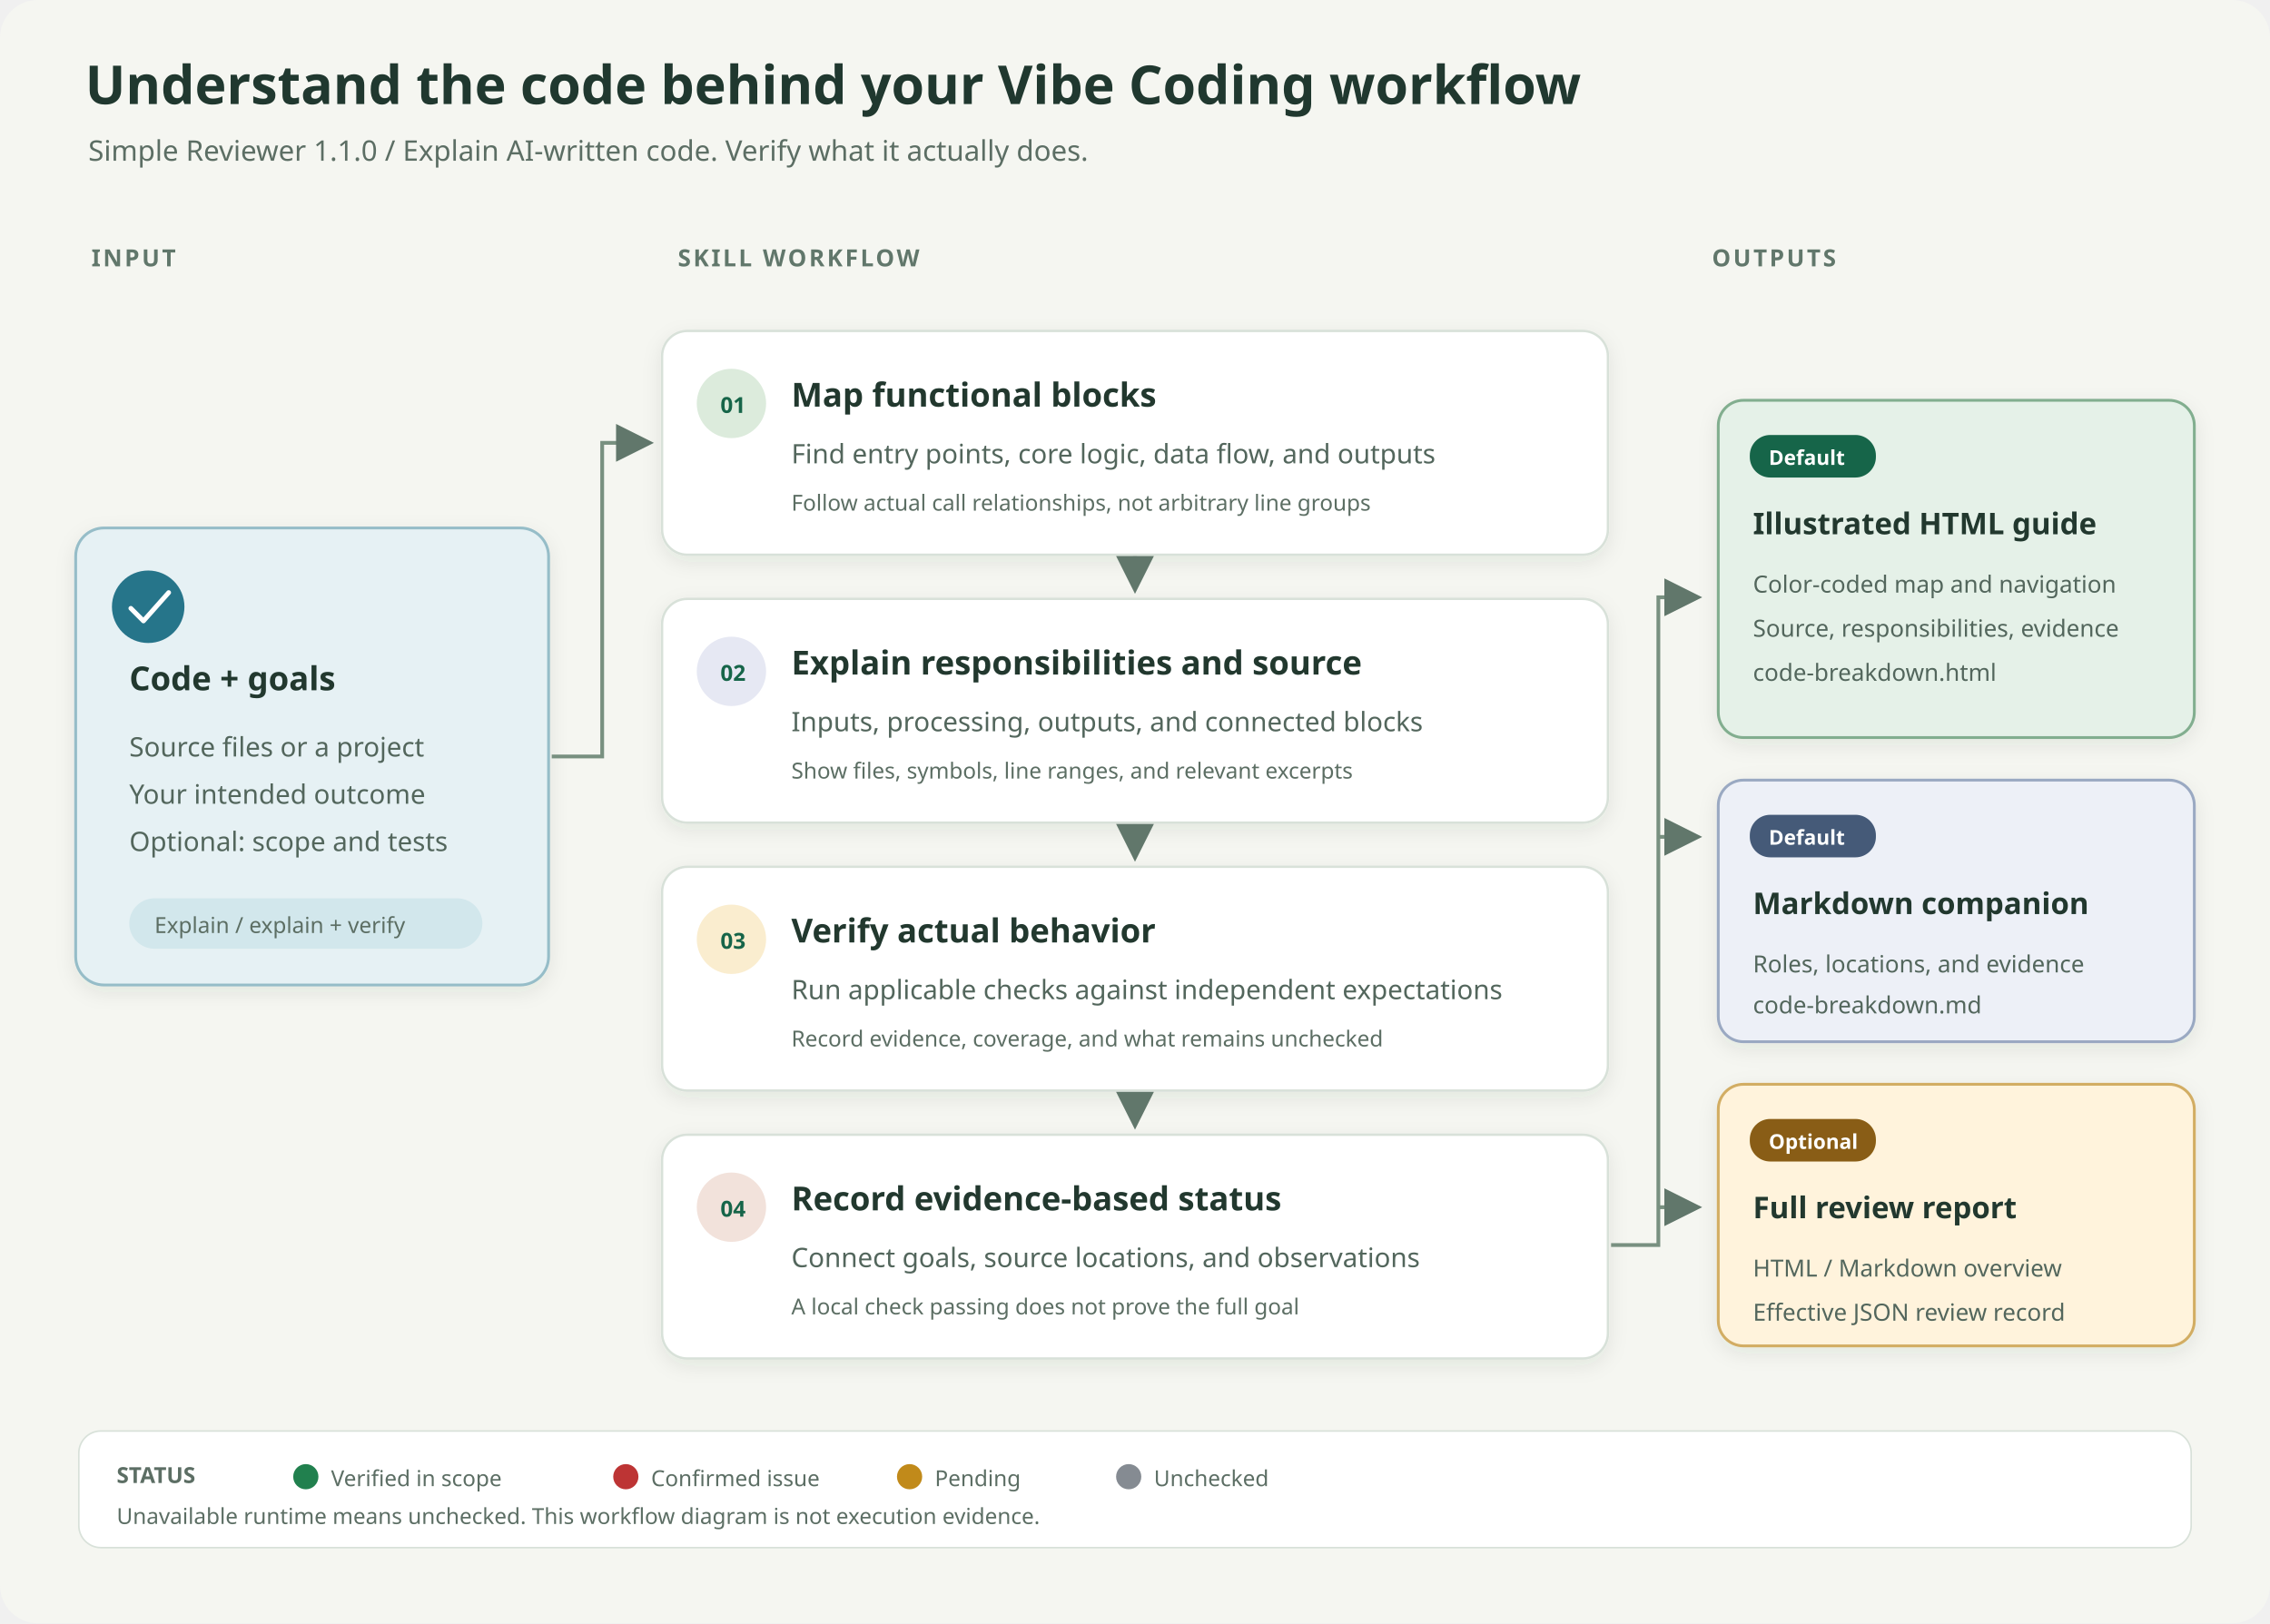
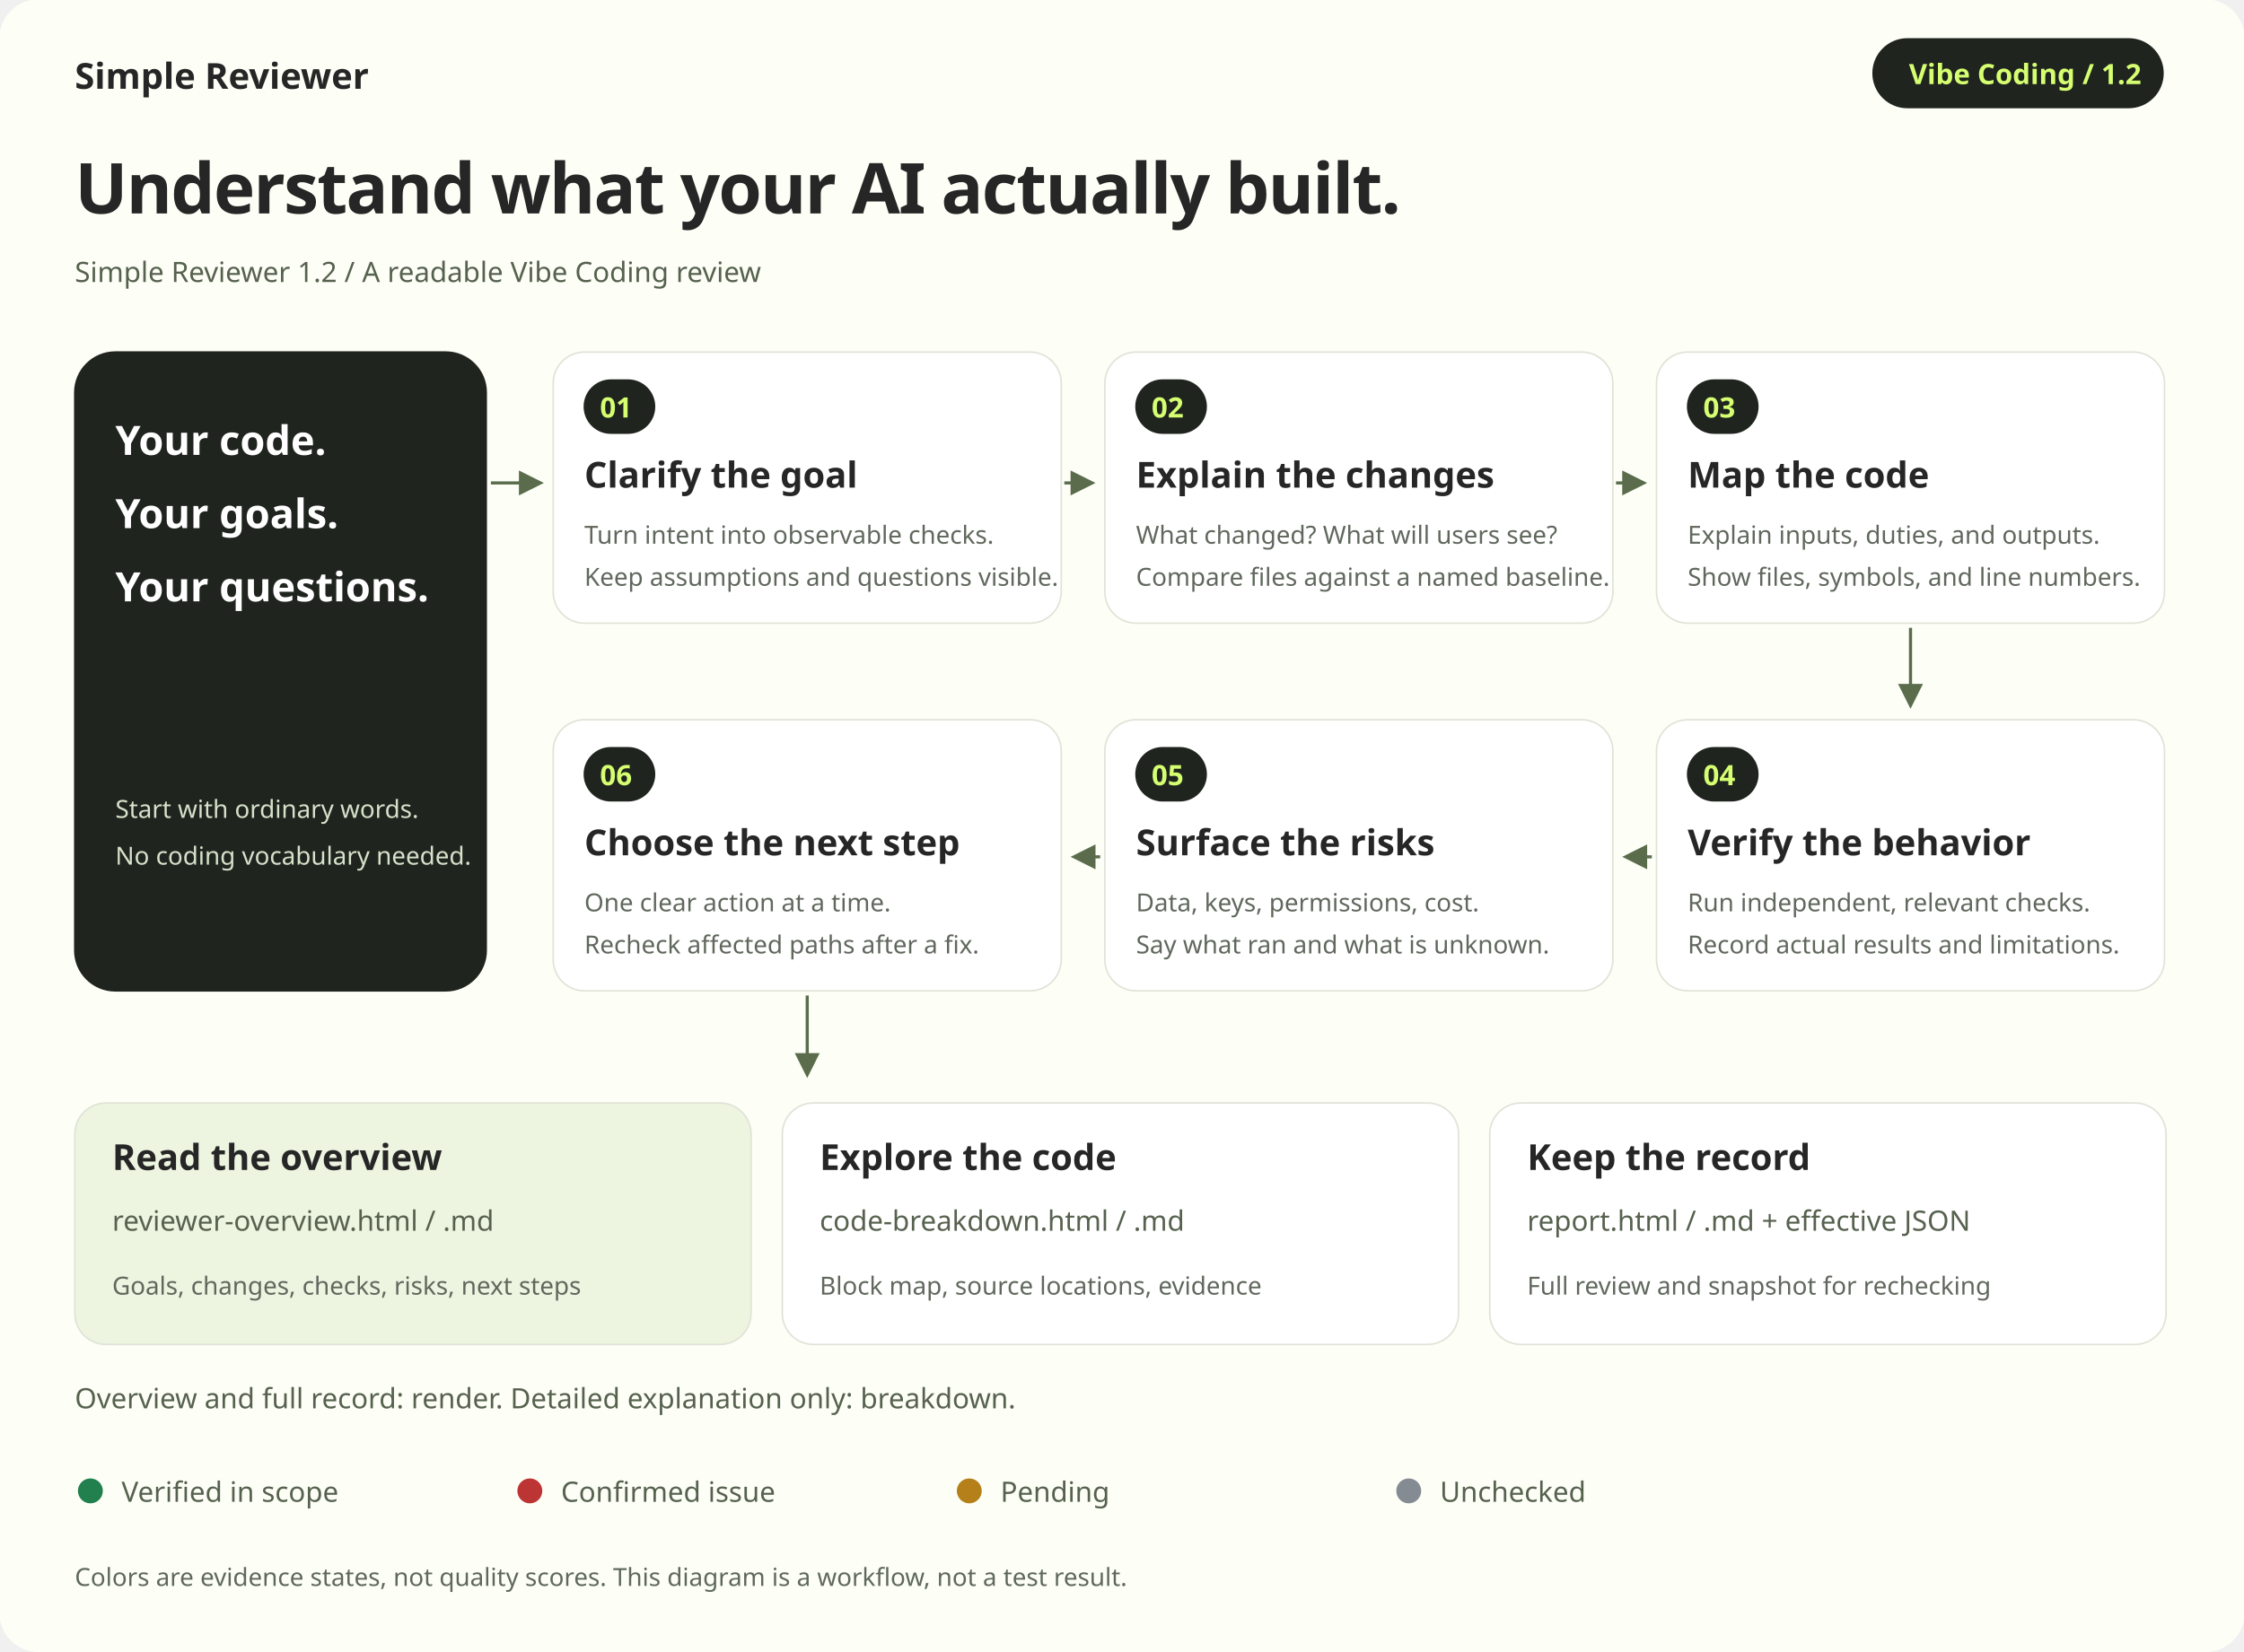
- <svg xmlns="http://www.w3.org/2000/svg" viewBox="0 0 1440 1030" role="img" aria-labelledby="title desc">
+ <svg xmlns="http://www.w3.org/2000/svg" width="1440" height="1060" viewBox="0 0 1440 1060" role="img" aria-labelledby="title desc">
  <defs>
-     <marker id="arrow" markerWidth="10" markerHeight="10" refX="8" refY="5" orient="auto">
-       <path d="M0 0L10 5L0 10Z" fill="#61776b" />
+     <marker id="arrow" markerWidth="8" markerHeight="8" refX="6" refY="4" orient="auto">
+       <path d="M0 0L8 4L0 8Z" fill="#5b6c4c" />
    </marker>
-     <filter id="shadow" x="-10%" y="-10%" width="120%" height="130%">
-       <feDropShadow dx="0" dy="4" stdDeviation="6" flood-color="#193b30" flood-opacity=".08" />
-     </filter>
-     <style>
-       text{font-family:"Segoe UI","Microsoft YaHei",sans-serif;fill:#20382f}
-       .title{font-size:34px;font-weight:700}
-       .subtitle{font-size:18px;fill:#5c6e64}
-       .column{font-size:15px;font-weight:700;letter-spacing:1.5px;fill:#61776b}
-       .card-title{font-size:21px;font-weight:700}
-       .body{font-size:17px;fill:#52665c}
-       .small{font-size:14px;fill:#5c6e64}
-       .step{font-size:13px;font-weight:700;fill:#fff}
-       .output-title{font-size:19px;font-weight:700}
-       .output-body{font-size:15px;fill:#52665c}
-       .number{font-size:14px;font-weight:700;fill:#176549}
-       .card{fill:#fff;stroke:#d8e1d9;stroke-width:1.5}
-       .flow{fill:none;stroke:#789080;stroke-width:2.4;marker-end:url(#arrow)}
-     </style>
  </defs>
-   <rect x="0" y="0" width="1440" height="1030" rx="24" fill="#f5f6f1" />
-   <text x="54" y="66" class="title">Understand the code behind your Vibe Coding workflow</text>
-   <text x="56" y="102" class="subtitle">Simple Reviewer 1.1.0 / Explain AI-written code. Verify what it actually does.</text>
-   <text x="58" y="169" class="column">INPUT</text>
-   <text x="430" y="169" class="column">SKILL WORKFLOW</text>
-   <text x="1086" y="169" class="column">OUTPUTS</text>
-   <g filter="url(#shadow)">
-     <rect x="48" y="335" width="300" height="290" rx="18" fill="#e6f1f4" stroke="#96bdc8" stroke-width="1.8" />
-     <circle cx="94" cy="385" r="23" fill="#28748a" />
-     <path d="M83 386l8 8 16-18" fill="none" stroke="#fff" stroke-width="3" stroke-linecap="round" stroke-linejoin="round" />
-     <text x="82" y="438" class="card-title">Code + goals</text>
-     <text x="82" y="480" class="body">Source files or a project</text>
-     <text x="82" y="510" class="body">Your intended outcome</text>
-     <text x="82" y="540" class="body">Optional: scope and tests</text>
-     <rect x="82" y="570" width="224" height="32" rx="16" fill="#d2e7ec" />
-     <text x="98" y="592" class="small">Explain / explain + verify</text>
-   </g>
-   <path d="M350 480H382V281H410" class="flow" />
-   <g filter="url(#shadow)">
-     <rect x="420" y="210" width="600" height="142" rx="16" class="card" />
-     <circle cx="464" cy="256" r="22" fill="#dcebdc" />
-     <text x="457" y="262" class="number">01</text>
-     <text x="502" y="258" class="card-title">Map functional blocks</text>
-     <text x="502" y="294" class="body">Find entry points, core logic, data flow, and outputs</text>
-     <text x="502" y="324" class="small">Follow actual call relationships, not arbitrary line groups</text>
-     <rect x="420" y="380" width="600" height="142" rx="16" class="card" />
-     <circle cx="464" cy="426" r="22" fill="#e6e8f3" />
-     <text x="457" y="432" class="number">02</text>
-     <text x="502" y="428" class="card-title">Explain responsibilities and source</text>
-     <text x="502" y="464" class="body">Inputs, processing, outputs, and connected blocks</text>
-     <text x="502" y="494" class="small">Show files, symbols, line ranges, and relevant excerpts</text>
-     <rect x="420" y="550" width="600" height="142" rx="16" class="card" />
-     <circle cx="464" cy="596" r="22" fill="#faedcf" />
-     <text x="457" y="602" class="number">03</text>
-     <text x="502" y="598" class="card-title">Verify actual behavior</text>
-     <text x="502" y="634" class="body">Run applicable checks against independent expectations</text>
-     <text x="502" y="664" class="small">Record evidence, coverage, and what remains unchecked</text>
-     <rect x="420" y="720" width="600" height="142" rx="16" class="card" />
-     <circle cx="464" cy="766" r="22" fill="#f2e2db" />
-     <text x="457" y="772" class="number">04</text>
-     <text x="502" y="768" class="card-title">Record evidence-based status</text>
-     <text x="502" y="804" class="body">Connect goals, source locations, and observations</text>
-     <text x="502" y="834" class="small">A local check passing does not prove the full goal</text>
-   </g>
-   <path d="M720 353V372" class="flow" />
-   <path d="M720 523V542" class="flow" />
-   <path d="M720 693V712" class="flow" />
-   <path d="M1022 790H1052V379H1075" class="flow" />
-   <path d="M1052 531H1075" class="flow" />
-   <path d="M1052 766H1075" class="flow" stroke-dasharray="5 5" />
-   <g filter="url(#shadow)">
-     <rect x="1090" y="254" width="302" height="214" rx="16" fill="#e5f1e8" stroke="#82ae8f" stroke-width="1.8" />
-     <rect x="1110" y="276" width="80" height="27" rx="13" fill="#176549" />
-     <text x="1122" y="295" class="step">Default</text>
-     <text x="1112" y="339" class="output-title">Illustrated HTML guide</text>
-     <text x="1112" y="376" class="output-body">Color-coded map and navigation</text>
-     <text x="1112" y="404" class="output-body">Source, responsibilities, evidence</text>
-     <text x="1112" y="432" class="output-body">code-breakdown.html</text>
-     <rect x="1090" y="495" width="302" height="166" rx="16" fill="#edf0f7" stroke="#9aa9c2" stroke-width="1.8" />
-     <rect x="1110" y="517" width="80" height="27" rx="13" fill="#445a78" />
-     <text x="1122" y="536" class="step">Default</text>
-     <text x="1112" y="580" class="output-title">Markdown companion</text>
-     <text x="1112" y="617" class="output-body">Roles, locations, and evidence</text>
-     <text x="1112" y="643" class="output-body">code-breakdown.md</text>
-     <rect x="1090" y="688" width="302" height="166" rx="16" fill="#fff3dc" stroke="#d2ad64" stroke-width="1.8" />
-     <rect x="1110" y="710" width="80" height="27" rx="13" fill="#895d12" />
-     <text x="1122" y="729" class="step">Optional</text>
-     <text x="1112" y="773" class="output-title">Full review report</text>
-     <text x="1112" y="810" class="output-body">HTML / Markdown overview</text>
-     <text x="1112" y="838" class="output-body">Effective JSON review record</text>
-   </g>
-   <rect x="50" y="908" width="1340" height="74" rx="14" fill="#fff" stroke="#d8e1d9" />
-   <text x="74" y="941" class="small" style="font-weight:700">STATUS</text>
-   <circle cx="194" cy="937" r="8" fill="#21804e" />
-   <text x="210" y="943" class="small">Verified in scope</text>
-   <circle cx="397" cy="937" r="8" fill="#bd3434" />
-   <text x="413" y="943" class="small">Confirmed issue</text>
-   <circle cx="577" cy="937" r="8" fill="#c18a1a" />
-   <text x="593" y="943" class="small">Pending</text>
-   <circle cx="716" cy="937" r="8" fill="#858b92" />
-   <text x="732" y="943" class="small">Unchecked</text>
-   <text x="74" y="967" class="small">Unavailable runtime means unchecked. This workflow diagram is not execution evidence.</text>
+   <style>text{font-family:"Segoe UI","Microsoft YaHei",sans-serif;fill:#262626}.hero{font-size:45px;font-weight:800;letter-spacing:-1px}.title{font-size:23px;font-weight:750}.body{font-size:18px;fill:#56614e}.small{font-size:16px;fill:#60685d}.white{font-size:26px;font-weight:750;fill:#fff}.num{font-size:18px;font-weight:800;fill:#d5ff70}.flow{fill:none;stroke:#5b6c4c;stroke-width:2;marker-end:url(#arrow)}</style>
+   <rect x="0" y="0" width="1440" height="1060" rx="25" fill="#fdfff7" stroke="#fdfff7" />
+   <text x="48" y="57" class="title">Simple Reviewer</text>
+   <rect x="1202" y="25" width="186" height="44" rx="22" fill="#20241f" stroke="#20241f" />
+   <text x="1225" y="54" class="num">Vibe Coding / 1.2</text>
+   <text x="48" y="137" class="hero">Understand what your AI actually built.</text>
+   <text x="48" y="181" class="body">Simple Reviewer 1.2 / A readable Vibe Coding review</text>
+   <rect x="48" y="226" width="264" height="410" rx="26" fill="#20241f" stroke="#20241f" />
+   <text x="74" y="292" class="white">Your code.</text>
+   <text x="74" y="339" class="white">Your goals.</text>
+   <text x="74" y="386" class="white">Your questions.</text>
+   <text x="74" y="525" class="small" style="fill:#d6e2ca">Start with ordinary words.</text>
+   <text x="74" y="555" class="small" style="fill:#d6e2ca">No coding vocabulary needed.</text>
+   <rect x="355" y="226" width="326" height="174" rx="20" fill="#fff" stroke="#dfe3d7" />
+   <rect x="375" y="244" width="45" height="34" rx="17" fill="#20241f" stroke="#20241f" />
+   <text x="385" y="268" class="num">01</text>
+   <text x="375" y="313" class="title">Clarify the goal</text>
+   <text x="375" y="349" class="small">Turn intent into observable checks.</text>
+   <text x="375" y="376" class="small">Keep assumptions and questions visible.</text>
+   <rect x="709" y="226" width="326" height="174" rx="20" fill="#fff" stroke="#dfe3d7" />
+   <rect x="729" y="244" width="45" height="34" rx="17" fill="#20241f" stroke="#20241f" />
+   <text x="739" y="268" class="num">02</text>
+   <text x="729" y="313" class="title">Explain the changes</text>
+   <text x="729" y="349" class="small">What changed? What will users see?</text>
+   <text x="729" y="376" class="small">Compare files against a named baseline.</text>
+   <rect x="1063" y="226" width="326" height="174" rx="20" fill="#fff" stroke="#dfe3d7" />
+   <rect x="1083" y="244" width="45" height="34" rx="17" fill="#20241f" stroke="#20241f" />
+   <text x="1093" y="268" class="num">03</text>
+   <text x="1083" y="313" class="title">Map the code</text>
+   <text x="1083" y="349" class="small">Explain inputs, duties, and outputs.</text>
+   <text x="1083" y="376" class="small">Show files, symbols, and line numbers.</text>
+   <rect x="1063" y="462" width="326" height="174" rx="20" fill="#fff" stroke="#dfe3d7" />
+   <rect x="1083" y="480" width="45" height="34" rx="17" fill="#20241f" stroke="#20241f" />
+   <text x="1093" y="504" class="num">04</text>
+   <text x="1083" y="549" class="title">Verify the behavior</text>
+   <text x="1083" y="585" class="small">Run independent, relevant checks.</text>
+   <text x="1083" y="612" class="small">Record actual results and limitations.</text>
+   <rect x="709" y="462" width="326" height="174" rx="20" fill="#fff" stroke="#dfe3d7" />
+   <rect x="729" y="480" width="45" height="34" rx="17" fill="#20241f" stroke="#20241f" />
+   <text x="739" y="504" class="num">05</text>
+   <text x="729" y="549" class="title">Surface the risks</text>
+   <text x="729" y="585" class="small">Data, keys, permissions, cost.</text>
+   <text x="729" y="612" class="small">Say what ran and what is unknown.</text>
+   <rect x="355" y="462" width="326" height="174" rx="20" fill="#fff" stroke="#dfe3d7" />
+   <rect x="375" y="480" width="45" height="34" rx="17" fill="#20241f" stroke="#20241f" />
+   <text x="385" y="504" class="num">06</text>
+   <text x="375" y="549" class="title">Choose the next step</text>
+   <text x="375" y="585" class="small">One clear action at a time.</text>
+   <text x="375" y="612" class="small">Recheck affected paths after a fix.</text>
+   <path d="M315 310H345" class="flow" />
+   <path d="M683 310H699" class="flow" />
+   <path d="M1037 310H1053" class="flow" />
+   <path d="M1226 403V451" class="flow" />
+   <path d="M1060 550H1045" class="flow" />
+   <path d="M706 550H691" class="flow" />
+   <path d="M518 639V688" class="flow" />
+   <rect x="48" y="708" width="434" height="155" rx="20" fill="#edf4e0" stroke="#dfe3d7" />
+   <text x="72" y="751" class="title">Read the overview</text>
+   <text x="72" y="790" class="body">reviewer-overview.html / .md</text>
+   <text x="72" y="831" class="small">Goals, changes, checks, risks, next steps</text>
+   <rect x="502" y="708" width="434" height="155" rx="20" fill="#fff" stroke="#dfe3d7" />
+   <text x="526" y="751" class="title">Explore the code</text>
+   <text x="526" y="790" class="body">code-breakdown.html / .md</text>
+   <text x="526" y="831" class="small">Block map, source locations, evidence</text>
+   <rect x="956" y="708" width="434" height="155" rx="20" fill="#fff" stroke="#dfe3d7" />
+   <text x="980" y="751" class="title">Keep the record</text>
+   <text x="980" y="790" class="body">report.html / .md + effective JSON</text>
+   <text x="980" y="831" class="small">Full review and snapshot for rechecking</text>
+   <text x="48" y="904" class="body">Overview and full record: render. Detailed explanation only: breakdown.</text>
+   <circle cx="58" cy="957" r="8" fill="#21804e" />
+   <text x="78" y="964" class="body">Verified in scope</text>
+   <circle cx="340" cy="957" r="8" fill="#bd3434" />
+   <text x="360" y="964" class="body">Confirmed issue</text>
+   <circle cx="622" cy="957" r="8" fill="#b58019" />
+   <text x="642" y="964" class="body">Pending</text>
+   <circle cx="904" cy="957" r="8" fill="#858b92" />
+   <text x="924" y="964" class="body">Unchecked</text>
+   <text x="48" y="1018" class="small">Colors are evidence states, not quality scores. This diagram is a workflow, not a test result.</text>
</svg>
